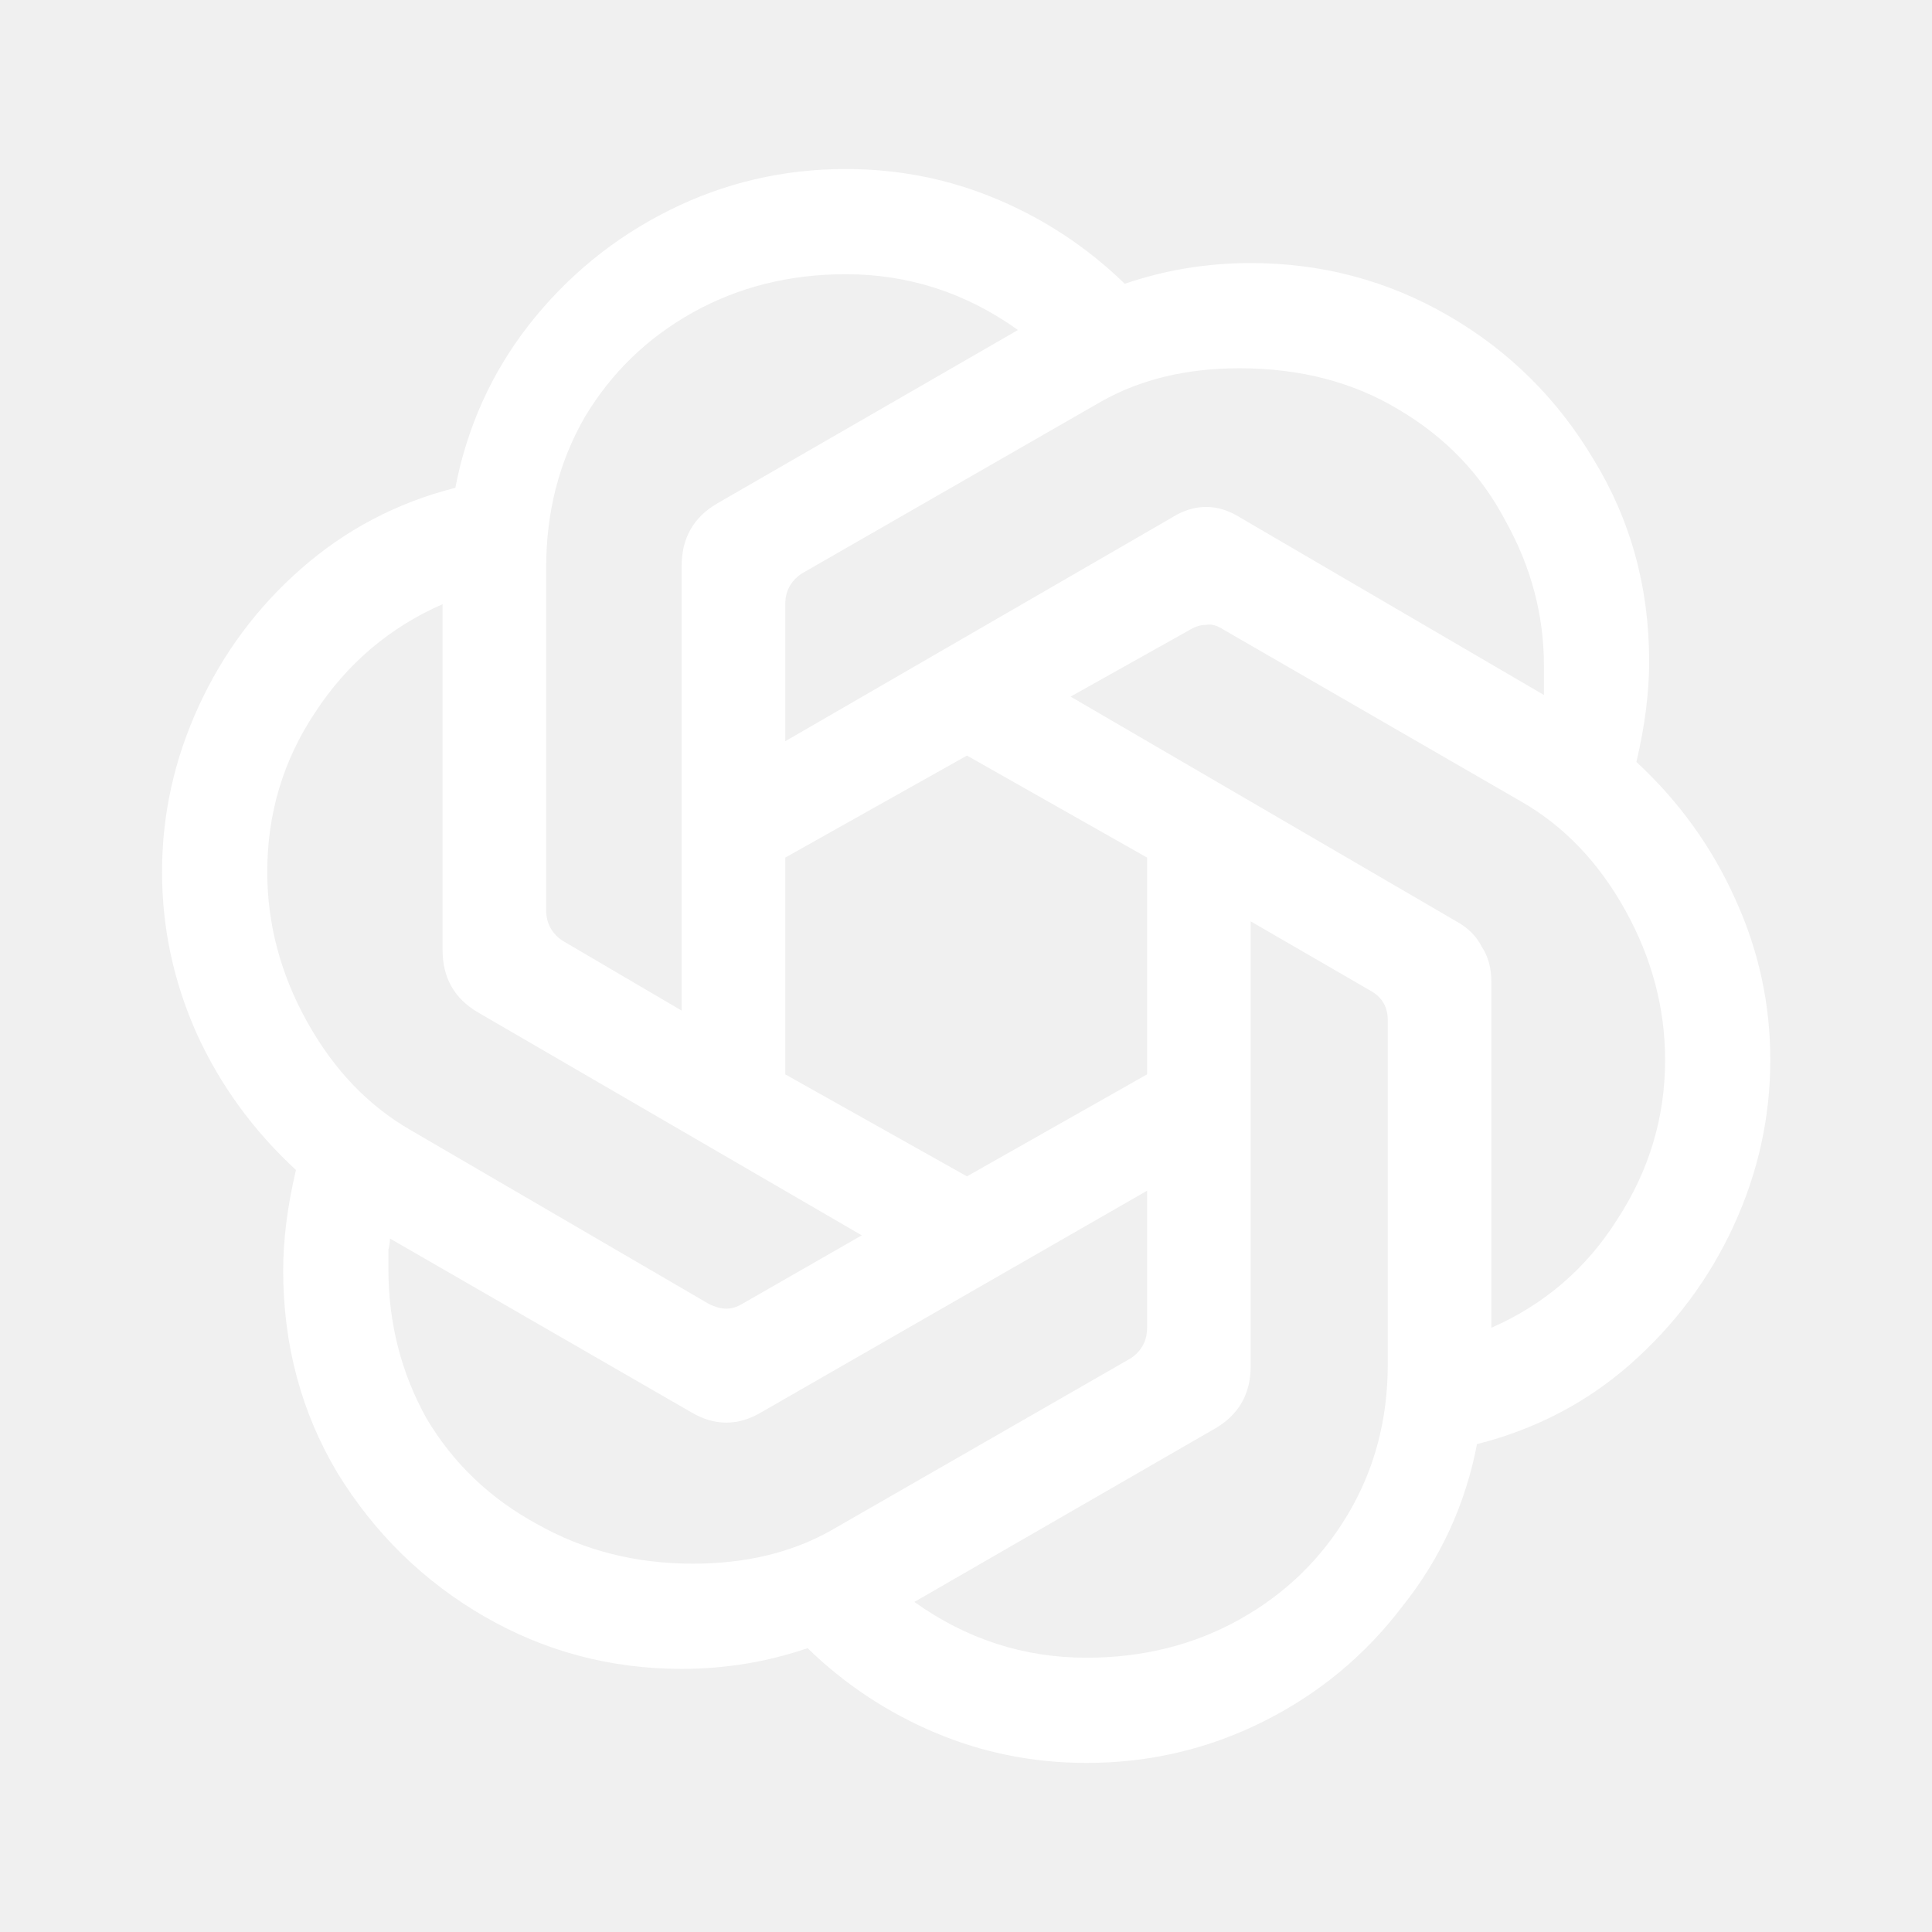
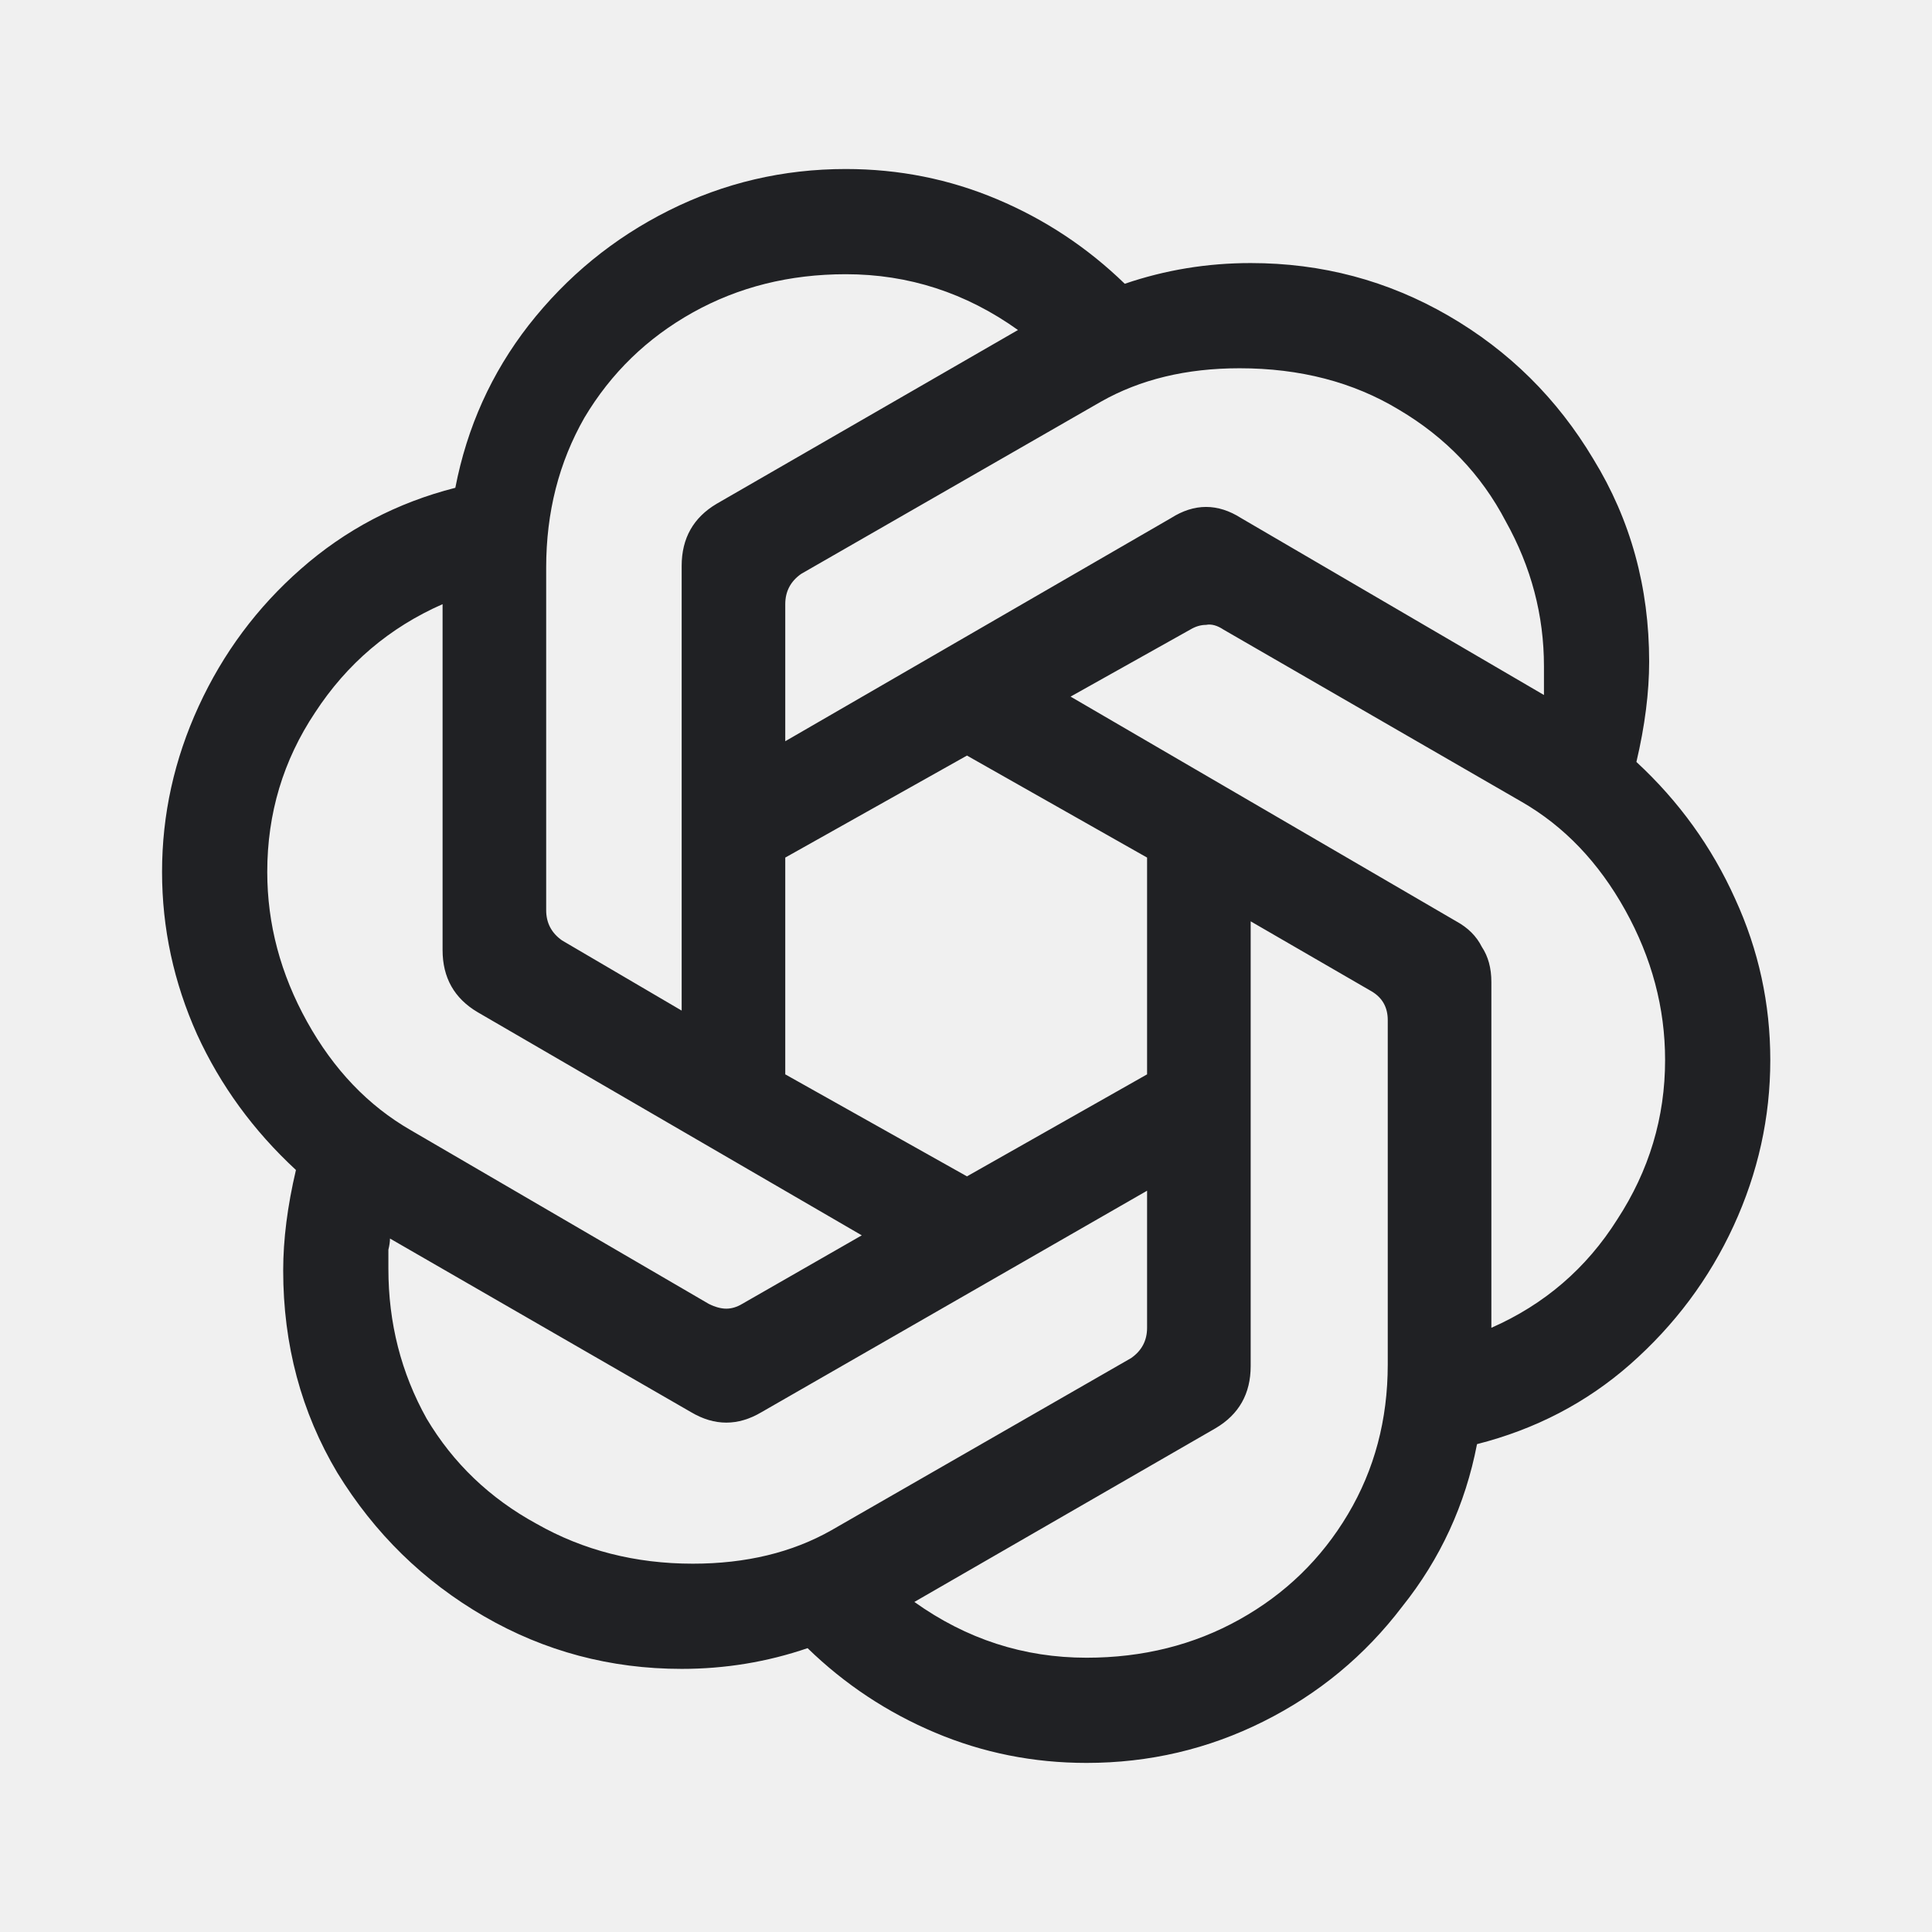
<svg xmlns="http://www.w3.org/2000/svg" width="180" height="180" viewBox="0 0 180 180" fill="none">
-   <path fill="#fff" d="M101.228 164.247C96.278 164.247 91.575 163.307 87.12 161.426C82.665 159.545 78.705 156.921 75.24 153.555C71.478 154.842 67.568 155.486 63.509 155.486C56.876 155.486 50.738 153.852 45.095 150.585C39.452 147.318 34.898 142.863 31.433 137.22C28.067 131.577 26.384 125.291 26.384 118.361C26.384 115.49 26.78 112.371 27.572 109.005C23.612 105.342 20.543 101.135 18.365 96.383C16.187 91.532 15.098 86.483 15.098 81.236C15.098 75.89 16.236 70.742 18.513 65.792C20.79 60.842 23.958 56.585 28.017 53.021C32.175 49.358 36.977 46.833 42.422 45.447C43.511 39.804 45.788 34.755 49.253 30.3C52.817 25.746 57.173 22.182 62.321 19.608C67.469 17.034 72.963 15.747 78.804 15.747C83.754 15.747 88.457 16.688 92.912 18.569C97.367 20.45 101.327 23.073 104.792 26.439C108.554 25.152 112.464 24.509 116.523 24.509C123.156 24.509 129.294 26.142 134.937 29.409C140.58 32.676 145.085 37.131 148.451 42.774C151.916 48.417 153.648 54.704 153.648 61.634C153.648 64.505 153.252 67.623 152.46 70.989C156.42 74.652 159.489 78.909 161.667 83.76C163.845 88.512 164.934 93.512 164.934 98.759C164.934 104.105 163.796 109.253 161.519 114.203C159.242 119.153 156.024 123.459 151.866 127.122C147.807 130.686 143.055 133.161 137.61 134.547C136.521 140.19 134.195 145.239 130.631 149.694C127.166 154.248 122.859 157.812 117.711 160.386C112.563 162.96 107.069 164.247 101.228 164.247ZM64.548 145.685C69.498 145.685 73.805 144.645 77.468 142.566L105.386 126.528C106.376 125.835 106.871 124.895 106.871 123.707V110.936L70.934 131.577C68.756 132.864 66.578 132.864 64.4 131.577L36.333 115.391C36.333 115.688 36.284 116.034 36.185 116.43C36.185 116.826 36.185 117.42 36.185 118.212C36.185 123.261 37.373 127.914 39.749 132.171C42.224 136.329 45.639 139.596 49.995 141.972C54.351 144.447 59.202 145.685 64.548 145.685ZM66.033 121.479C66.627 121.776 67.172 121.925 67.667 121.925C68.162 121.925 68.657 121.776 69.152 121.479L80.289 115.094L44.501 94.304C42.323 93.017 41.234 91.086 41.234 88.512V56.288C36.284 58.466 32.324 61.832 29.354 66.386C26.384 70.841 24.899 75.791 24.899 81.236C24.899 86.087 26.136 90.74 28.611 95.195C31.086 99.65 34.304 103.016 38.264 105.293L66.033 121.479ZM101.228 154.446C106.475 154.446 111.227 153.258 115.484 150.882C119.741 148.506 123.107 145.239 125.582 141.081C128.057 136.923 129.294 132.27 129.294 127.122V95.046C129.294 93.858 128.799 92.967 127.809 92.373L116.523 85.839V127.271C116.523 129.845 115.434 131.775 113.256 133.062L85.19 149.249C90.041 152.714 95.387 154.446 101.228 154.446ZM106.871 100.095V79.899L90.09 70.395L73.161 79.899V100.095L90.09 109.599L106.871 100.095ZM63.509 52.724C63.509 50.15 64.598 48.219 66.776 46.932L94.842 30.746C89.991 27.281 84.645 25.548 78.804 25.548C73.557 25.548 68.805 26.736 64.548 29.112C60.291 31.488 56.925 34.755 54.45 38.913C52.074 43.071 50.886 47.724 50.886 52.872V84.8C50.886 85.988 51.381 86.928 52.371 87.621L63.509 94.155V52.724ZM138.947 123.707C143.897 121.529 147.807 118.163 150.678 113.609C153.648 109.055 155.133 104.105 155.133 98.759C155.133 93.908 153.896 89.255 151.421 84.8C148.946 80.345 145.728 76.979 141.768 74.702L113.999 58.664C113.405 58.268 112.86 58.119 112.365 58.218C111.87 58.218 111.375 58.367 110.88 58.664L99.743 64.901L135.68 85.839C136.769 86.433 137.561 87.225 138.056 88.215C138.65 89.106 138.947 90.195 138.947 91.482V123.707ZM109.098 48.269C111.276 46.883 113.454 46.883 115.632 48.269L143.847 64.752C143.847 64.059 143.847 63.168 143.847 62.079C143.847 57.327 142.659 52.823 140.283 48.566C138.006 44.21 134.69 40.745 130.334 38.171C126.077 35.597 121.127 34.31 115.484 34.31C110.534 34.31 106.227 35.349 102.564 37.428L74.646 53.466C73.656 54.159 73.161 55.1 73.161 56.288V69.059L109.098 48.269Z" />
+   <path fill="#202124" d="M101.228 164.247C96.278 164.247 91.575 163.307 87.12 161.426C82.665 159.545 78.705 156.921 75.24 153.555C71.478 154.842 67.568 155.486 63.509 155.486C56.876 155.486 50.738 153.852 45.095 150.585C39.452 147.318 34.898 142.863 31.433 137.22C28.067 131.577 26.384 125.291 26.384 118.361C26.384 115.49 26.78 112.371 27.572 109.005C23.612 105.342 20.543 101.135 18.365 96.383C16.187 91.532 15.098 86.483 15.098 81.236C15.098 75.89 16.236 70.742 18.513 65.792C20.79 60.842 23.958 56.585 28.017 53.021C32.175 49.358 36.977 46.833 42.422 45.447C43.511 39.804 45.788 34.755 49.253 30.3C52.817 25.746 57.173 22.182 62.321 19.608C67.469 17.034 72.963 15.747 78.804 15.747C83.754 15.747 88.457 16.688 92.912 18.569C97.367 20.45 101.327 23.073 104.792 26.439C108.554 25.152 112.464 24.509 116.523 24.509C123.156 24.509 129.294 26.142 134.937 29.409C140.58 32.676 145.085 37.131 148.451 42.774C151.916 48.417 153.648 54.704 153.648 61.634C153.648 64.505 153.252 67.623 152.46 70.989C156.42 74.652 159.489 78.909 161.667 83.76C163.845 88.512 164.934 93.512 164.934 98.759C164.934 104.105 163.796 109.253 161.519 114.203C159.242 119.153 156.024 123.459 151.866 127.122C147.807 130.686 143.055 133.161 137.61 134.547C136.521 140.19 134.195 145.239 130.631 149.694C127.166 154.248 122.859 157.812 117.711 160.386C112.563 162.96 107.069 164.247 101.228 164.247ZM64.548 145.685C69.498 145.685 73.805 144.645 77.468 142.566L105.386 126.528C106.376 125.835 106.871 124.895 106.871 123.707V110.936L70.934 131.577C68.756 132.864 66.578 132.864 64.4 131.577L36.333 115.391C36.333 115.688 36.284 116.034 36.185 116.43C36.185 116.826 36.185 117.42 36.185 118.212C36.185 123.261 37.373 127.914 39.749 132.171C42.224 136.329 45.639 139.596 49.995 141.972C54.351 144.447 59.202 145.685 64.548 145.685ZM66.033 121.479C66.627 121.776 67.172 121.925 67.667 121.925C68.162 121.925 68.657 121.776 69.152 121.479L80.289 115.094L44.501 94.304C42.323 93.017 41.234 91.086 41.234 88.512V56.288C36.284 58.466 32.324 61.832 29.354 66.386C26.384 70.841 24.899 75.791 24.899 81.236C24.899 86.087 26.136 90.74 28.611 95.195C31.086 99.65 34.304 103.016 38.264 105.293L66.033 121.479ZM101.228 154.446C106.475 154.446 111.227 153.258 115.484 150.882C119.741 148.506 123.107 145.239 125.582 141.081C128.057 136.923 129.294 132.27 129.294 127.122V95.046C129.294 93.858 128.799 92.967 127.809 92.373L116.523 85.839V127.271C116.523 129.845 115.434 131.775 113.256 133.062L85.19 149.249C90.041 152.714 95.387 154.446 101.228 154.446ZM106.871 100.095V79.899L90.09 70.395L73.161 79.899V100.095L90.09 109.599L106.871 100.095ZM63.509 52.724C63.509 50.15 64.598 48.219 66.776 46.932L94.842 30.746C89.991 27.281 84.645 25.548 78.804 25.548C73.557 25.548 68.805 26.736 64.548 29.112C60.291 31.488 56.925 34.755 54.45 38.913C52.074 43.071 50.886 47.724 50.886 52.872V84.8C50.886 85.988 51.381 86.928 52.371 87.621L63.509 94.155V52.724ZM138.947 123.707C143.897 121.529 147.807 118.163 150.678 113.609C153.648 109.055 155.133 104.105 155.133 98.759C155.133 93.908 153.896 89.255 151.421 84.8C148.946 80.345 145.728 76.979 141.768 74.702L113.999 58.664C113.405 58.268 112.86 58.119 112.365 58.218C111.87 58.218 111.375 58.367 110.88 58.664L99.743 64.901L135.68 85.839C136.769 86.433 137.561 87.225 138.056 88.215C138.65 89.106 138.947 90.195 138.947 91.482V123.707ZM109.098 48.269C111.276 46.883 113.454 46.883 115.632 48.269L143.847 64.752C143.847 64.059 143.847 63.168 143.847 62.079C143.847 57.327 142.659 52.823 140.283 48.566C138.006 44.21 134.69 40.745 130.334 38.171C126.077 35.597 121.127 34.31 115.484 34.31C110.534 34.31 106.227 35.349 102.564 37.428L74.646 53.466C73.656 54.159 73.161 55.1 73.161 56.288V69.059L109.098 48.269Z" />
</svg>
